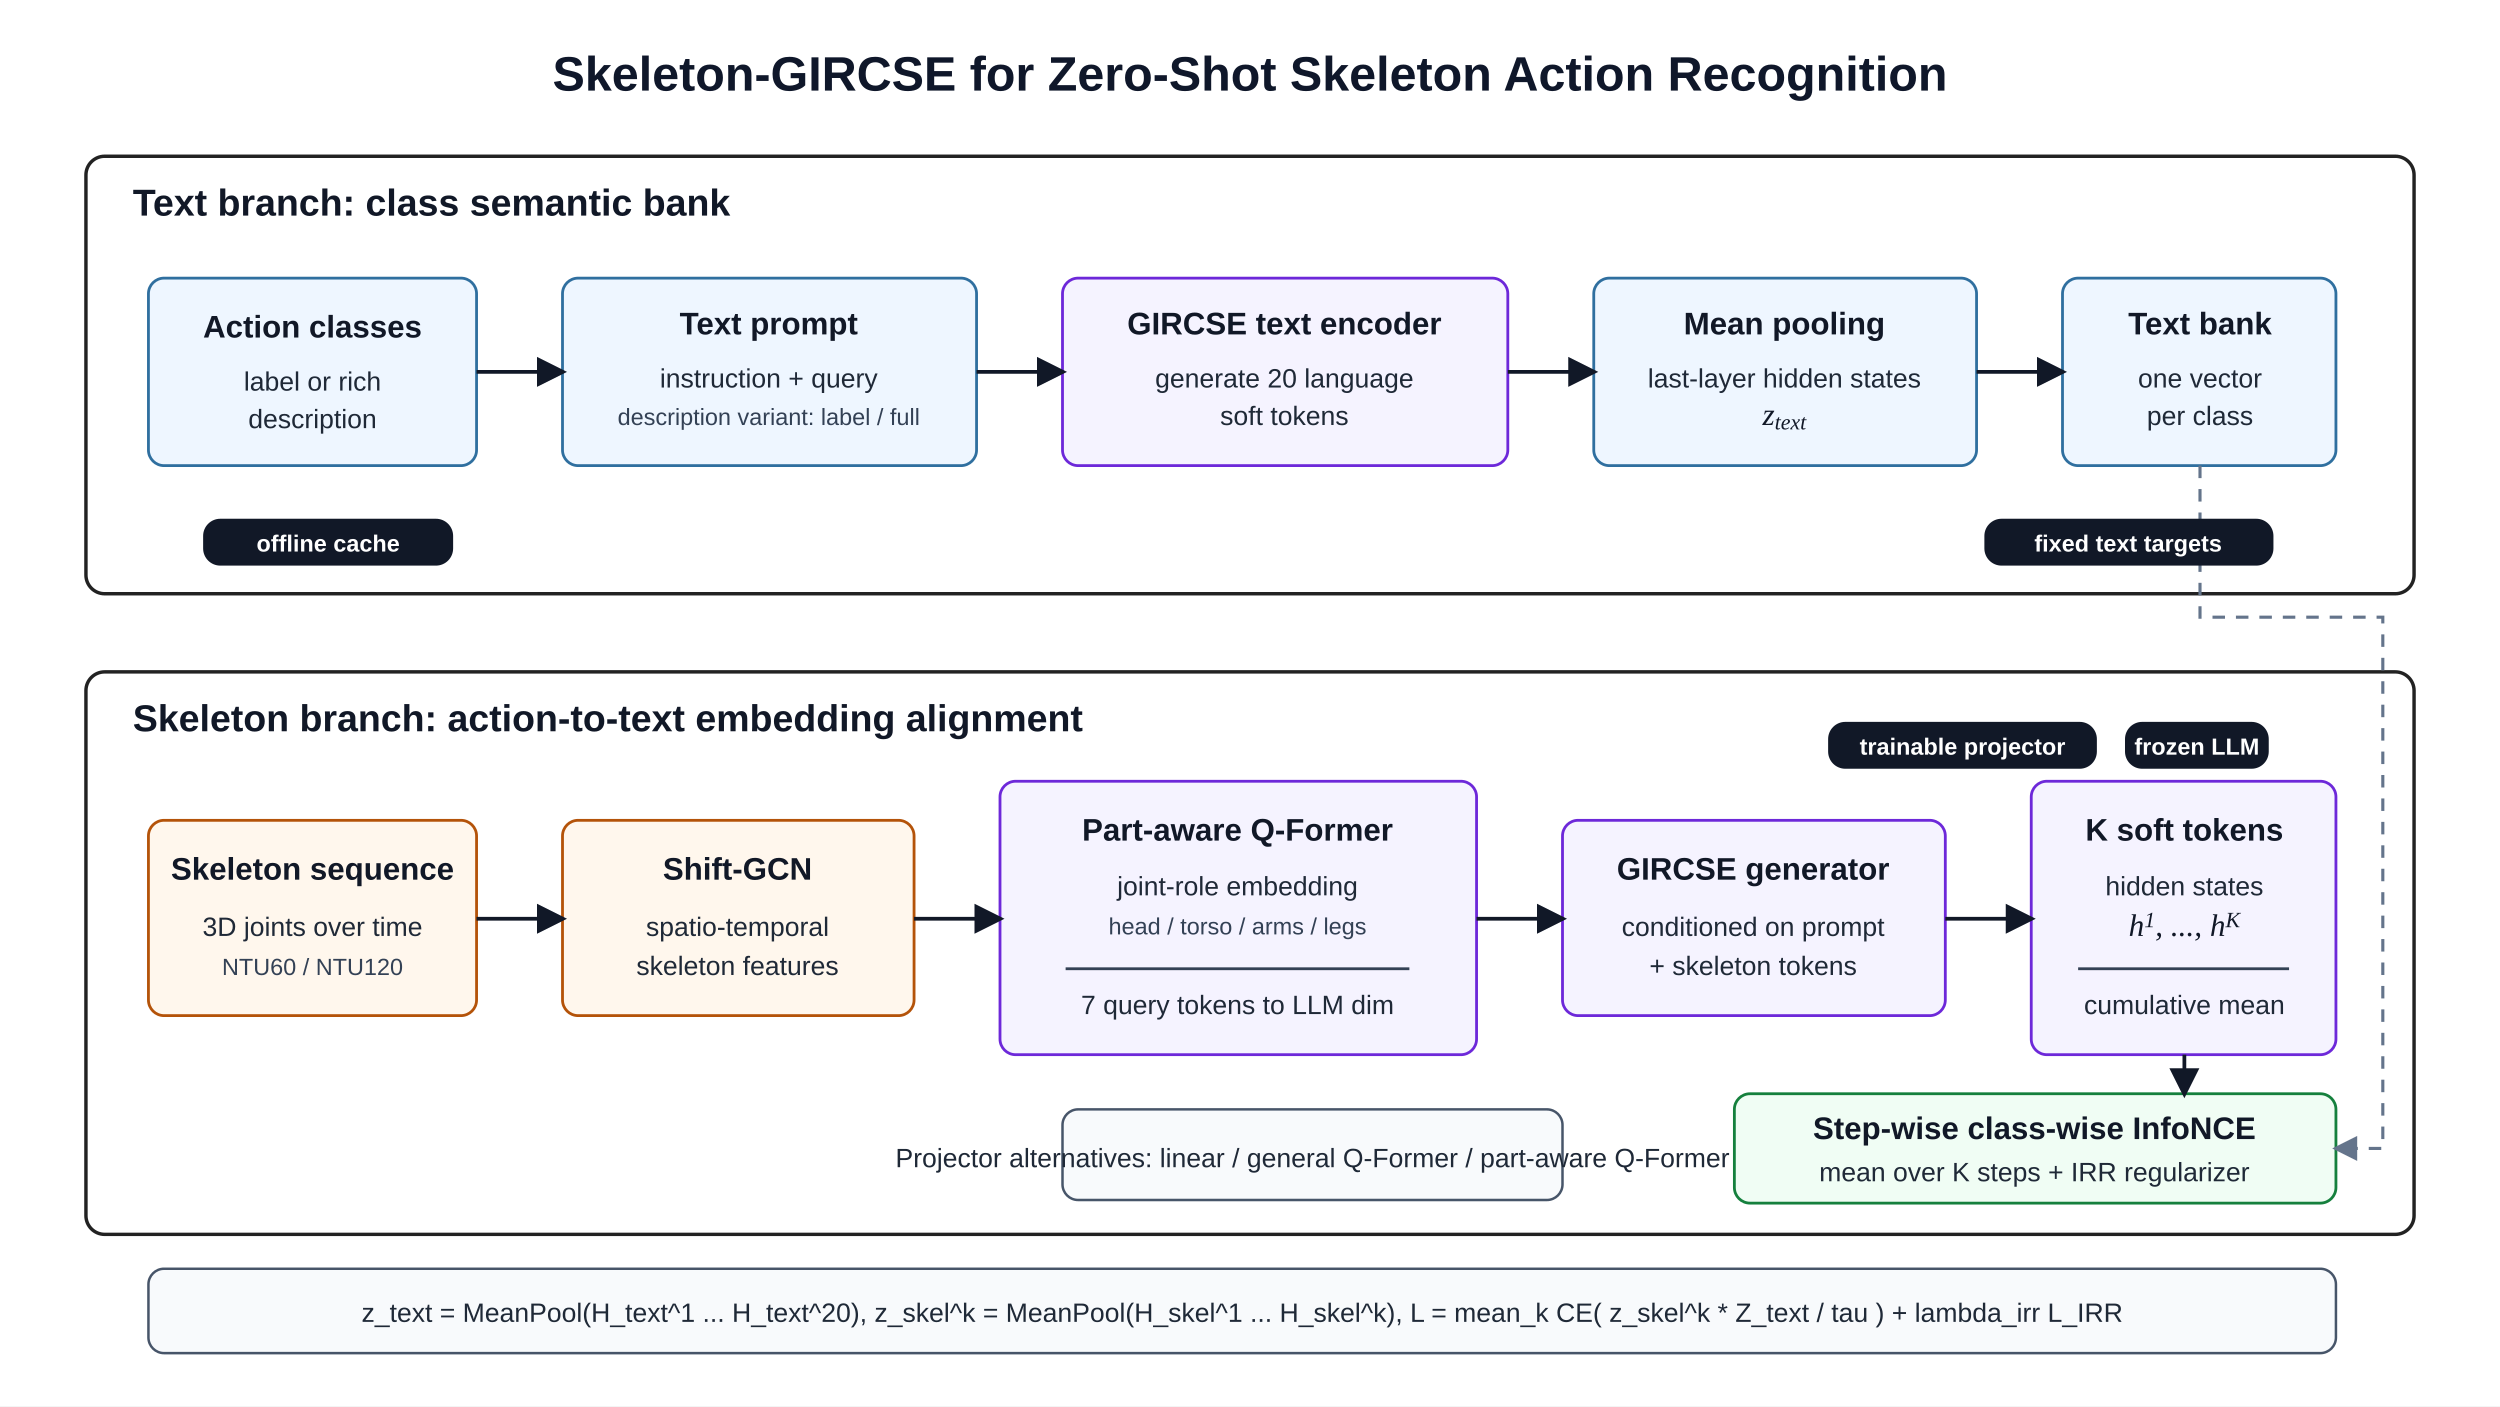
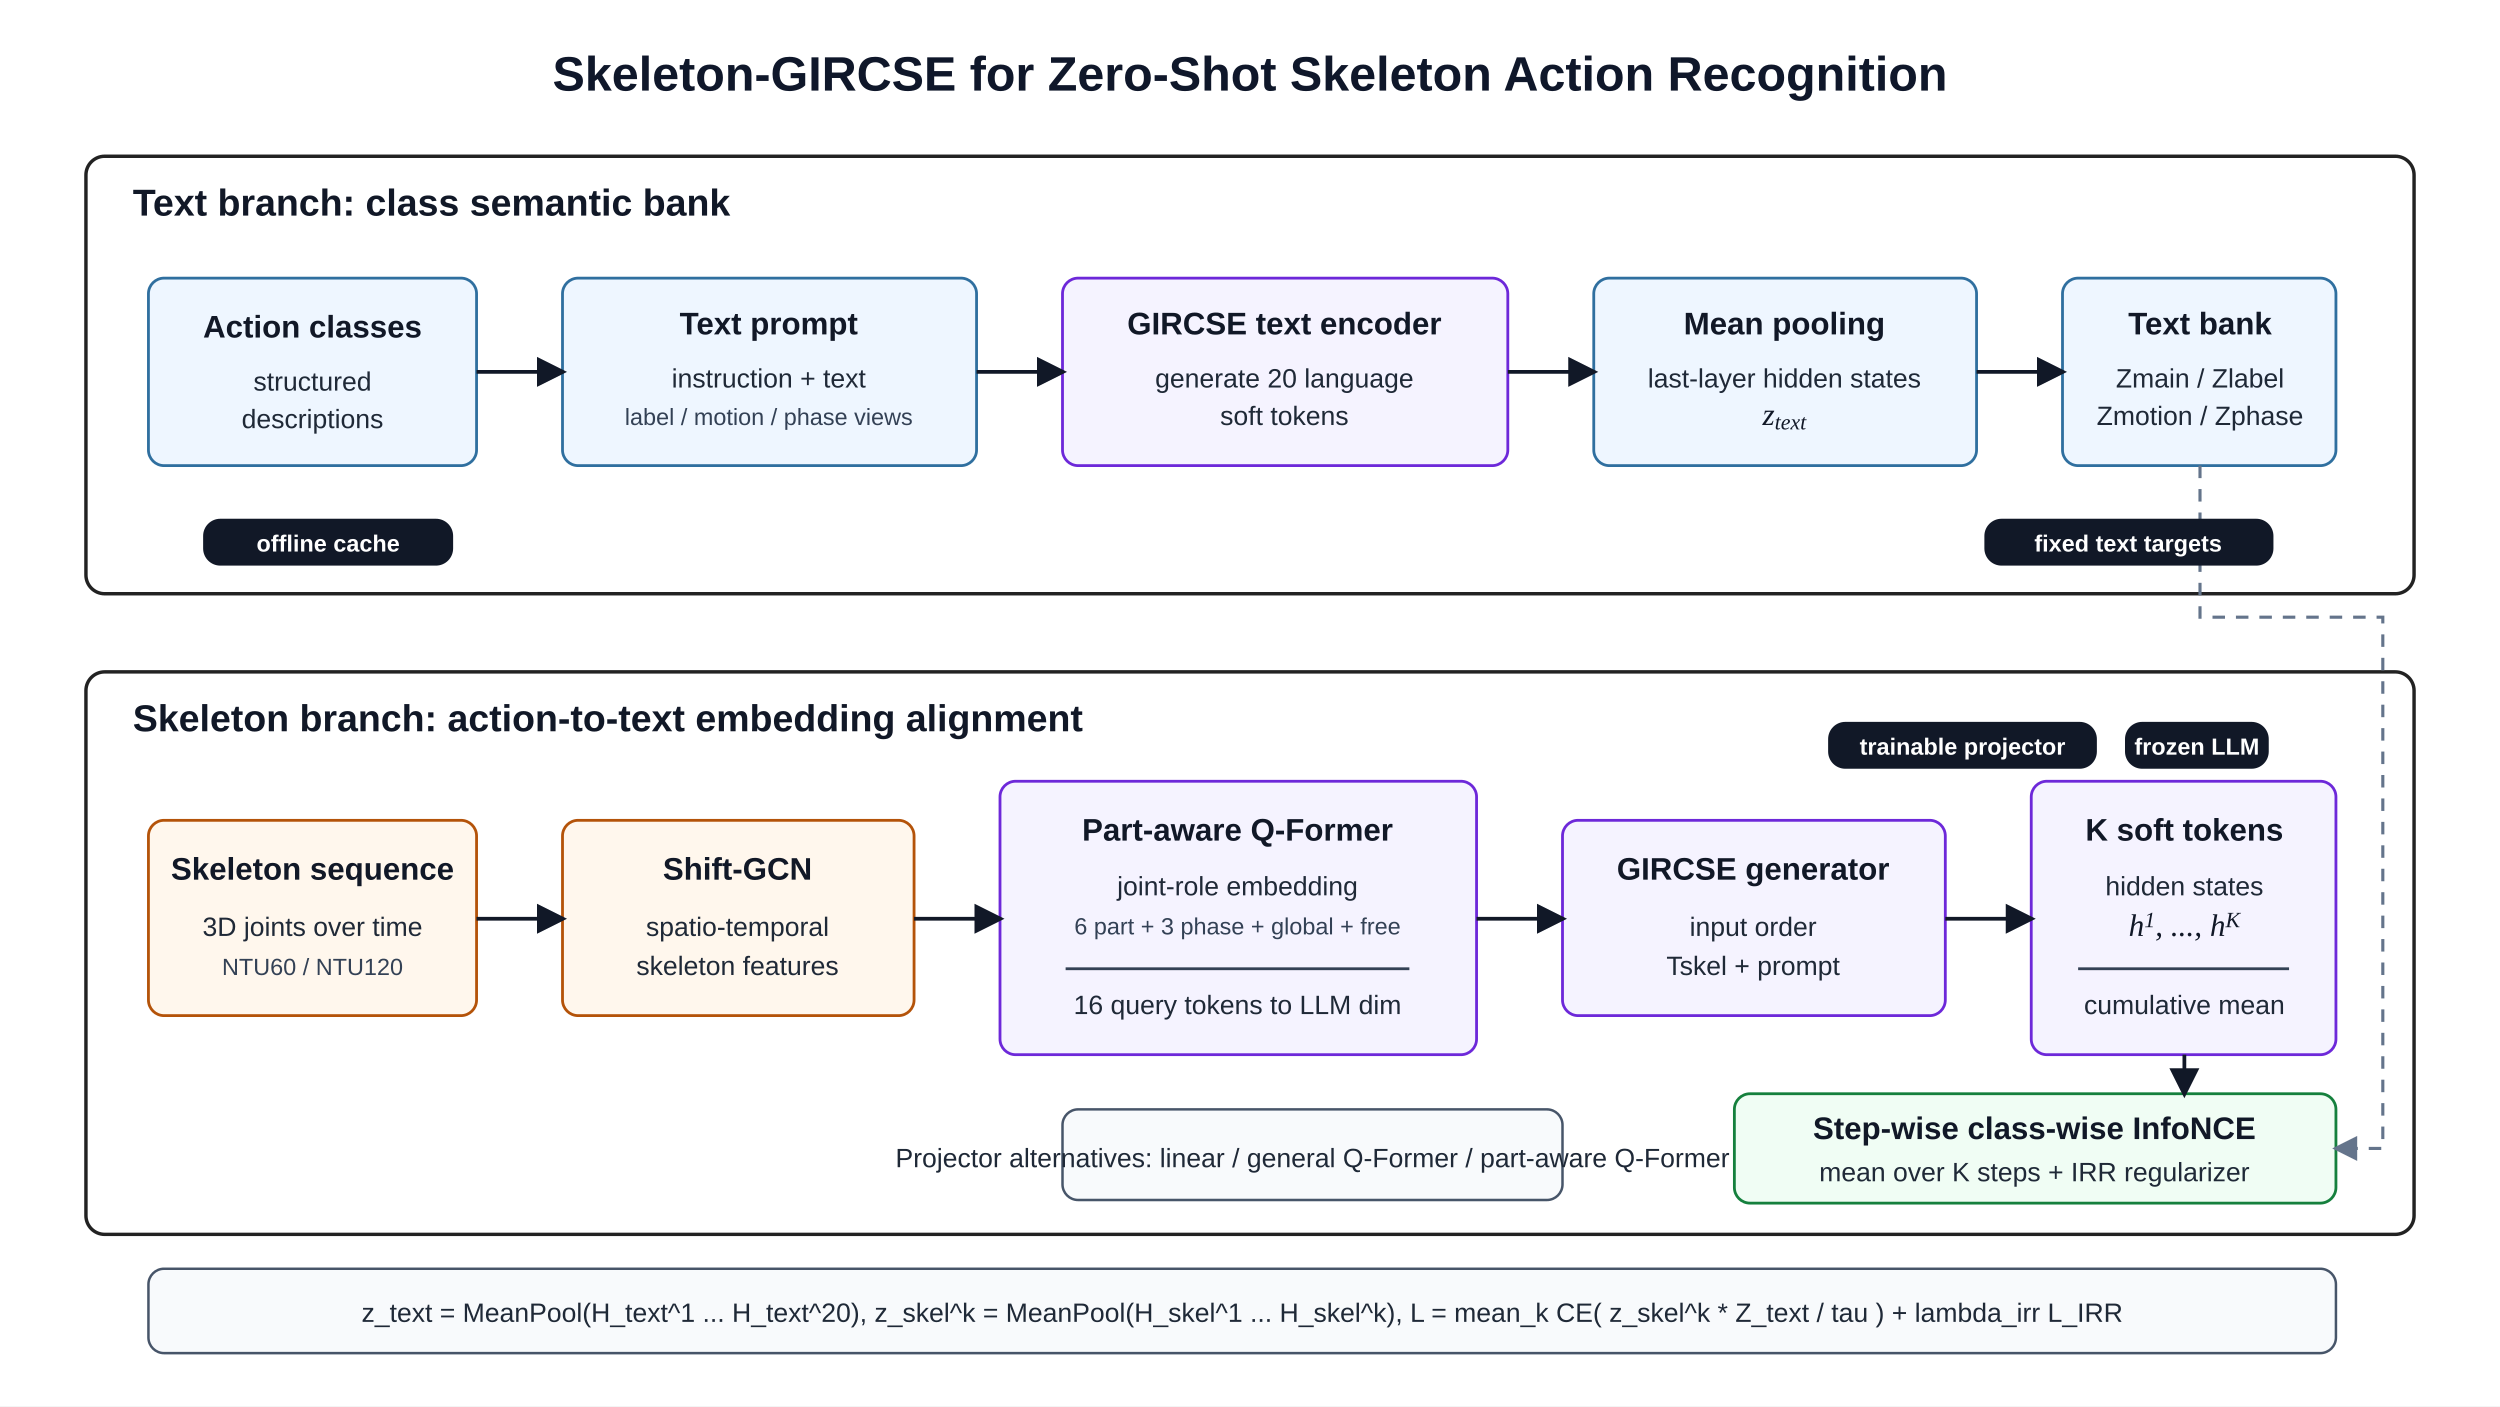
<svg xmlns="http://www.w3.org/2000/svg" width="1600" height="900" viewBox="0 0 1600 900" role="img" aria-labelledby="title desc">
  <defs>
    <style>
      .bg { fill: #ffffff; }
      .panel { fill: #ffffff; stroke: #222222; stroke-width: 2.2; rx: 12; }
      .subpanel { fill: #f8fafc; stroke: #475569; stroke-width: 1.6; rx: 10; }
      .text-panel { fill: #eef6ff; stroke: #2f6f9f; stroke-width: 1.8; rx: 10; }
      .skel-panel { fill: #fff7ed; stroke: #b45309; stroke-width: 1.8; rx: 10; }
      .model-panel { fill: #f5f3ff; stroke: #6d28d9; stroke-width: 1.8; rx: 10; }
      .loss-panel { fill: #f0fdf4; stroke: #15803d; stroke-width: 1.8; rx: 10; }
      .thin { stroke: #334155; stroke-width: 1.8; fill: none; }
      .arrow { stroke: #111827; stroke-width: 2.4; fill: none; marker-end: url(#arrow); }
      .dash-arrow { stroke: #64748b; stroke-width: 2.0; fill: none; stroke-dasharray: 8 7; marker-end: url(#arrowGray); }
      .title { font-family: Arial, Helvetica, sans-serif; font-size: 31px; font-weight: 700; fill: #0f172a; }
      .section { font-family: Arial, Helvetica, sans-serif; font-size: 24px; font-weight: 700; fill: #111827; }
      .label { font-family: Arial, Helvetica, sans-serif; font-size: 20px; font-weight: 700; fill: #111827; }
      .small { font-family: Arial, Helvetica, sans-serif; font-size: 17px; fill: #1f2937; }
      .tiny { font-family: Arial, Helvetica, sans-serif; font-size: 15px; fill: #334155; }
      .math { font-family: "Times New Roman", Times, serif; font-size: 20px; font-style: italic; fill: #111827; }
      .badge { fill: #111827; rx: 11; }
      .badge-text { font-family: Arial, Helvetica, sans-serif; font-size: 15px; font-weight: 700; fill: #ffffff; }
    </style>
    <marker id="arrow" viewBox="0 0 10 10" refX="8.5" refY="5" markerWidth="8" markerHeight="8" orient="auto-start-reverse">
      <path d="M 0 0 L 10 5 L 0 10 z" fill="#111827" />
    </marker>
    <marker id="arrowGray" viewBox="0 0 10 10" refX="8.5" refY="5" markerWidth="8" markerHeight="8" orient="auto-start-reverse">
      <path d="M 0 0 L 10 5 L 0 10 z" fill="#64748b" />
    </marker>
  </defs>
  <rect class="bg" width="1600" height="900" />
  <text x="800" y="58" text-anchor="middle" class="title">Skeleton-GIRCSE for Zero-Shot Skeleton Action Recognition</text>
  <rect x="55" y="100" width="1490" height="280" class="panel" />
  <rect x="55" y="430" width="1490" height="360" class="panel" />
  <text x="85" y="138" class="section">Text branch: class semantic bank</text>
  <text x="85" y="468" class="section">Skeleton branch: action-to-text embedding alignment</text>
  <rect x="95" y="178" width="210" height="120" class="text-panel" />
  <text x="200" y="216" text-anchor="middle" class="label">Action classes</text>
-   <text x="200" y="250" text-anchor="middle" class="small">label or rich</text>
-   <text x="200" y="274" text-anchor="middle" class="small">description</text>
+   <text x="200" y="250" text-anchor="middle" class="small">structured</text>
+   <text x="200" y="274" text-anchor="middle" class="small">descriptions</text>
  <rect x="360" y="178" width="265" height="120" class="text-panel" />
  <text x="492" y="214" text-anchor="middle" class="label">Text prompt</text>
-   <text x="492" y="248" text-anchor="middle" class="small">instruction + query</text>
-   <text x="492" y="272" text-anchor="middle" class="tiny">description variant: label / full</text>
+   <text x="492" y="248" text-anchor="middle" class="small">instruction + text</text>
+   <text x="492" y="272" text-anchor="middle" class="tiny">label / motion / phase views</text>
  <rect x="680" y="178" width="285" height="120" class="model-panel" />
  <text x="822" y="214" text-anchor="middle" class="label">GIRCSE text encoder</text>
  <text x="822" y="248" text-anchor="middle" class="small">generate 20 language</text>
  <text x="822" y="272" text-anchor="middle" class="small">soft tokens</text>
  <rect x="1020" y="178" width="245" height="120" class="text-panel" />
  <text x="1142" y="214" text-anchor="middle" class="label">Mean pooling</text>
  <text x="1142" y="248" text-anchor="middle" class="small">last-layer hidden states</text>
  <text x="1142" y="272" text-anchor="middle" class="math">z<tspan baseline-shift="sub" font-size="14">text</tspan>
  </text>
  <rect x="1320" y="178" width="175" height="120" class="text-panel" />
  <text x="1408" y="214" text-anchor="middle" class="label">Text bank</text>
-   <text x="1408" y="248" text-anchor="middle" class="small">one vector</text>
-   <text x="1408" y="272" text-anchor="middle" class="small">per class</text>
+   <text x="1408" y="248" text-anchor="middle" class="small">Zmain / Zlabel</text>
+   <text x="1408" y="272" text-anchor="middle" class="small">Zmotion / Zphase</text>
  <path d="M305 238 L360 238" class="arrow" />
  <path d="M625 238 L680 238" class="arrow" />
  <path d="M965 238 L1020 238" class="arrow" />
  <path d="M1265 238 L1320 238" class="arrow" />
  <rect x="95" y="525" width="210" height="125" class="skel-panel" />
  <text x="200" y="563" text-anchor="middle" class="label">Skeleton sequence</text>
  <text x="200" y="599" text-anchor="middle" class="small">3D joints over time</text>
  <text x="200" y="624" text-anchor="middle" class="tiny">NTU60 / NTU120</text>
  <rect x="360" y="525" width="225" height="125" class="skel-panel" />
  <text x="472" y="563" text-anchor="middle" class="label">Shift-GCN</text>
  <text x="472" y="599" text-anchor="middle" class="small">spatio-temporal</text>
  <text x="472" y="624" text-anchor="middle" class="small">skeleton features</text>
  <rect x="640" y="500" width="305" height="175" class="model-panel" />
  <text x="792" y="538" text-anchor="middle" class="label">Part-aware Q-Former</text>
  <text x="792" y="573" text-anchor="middle" class="small">joint-role embedding</text>
-   <text x="792" y="598" text-anchor="middle" class="tiny">head / torso / arms / legs</text>
+   <text x="792" y="598" text-anchor="middle" class="tiny">6 part + 3 phase + global + free</text>
  <line x1="682" y1="620" x2="902" y2="620" class="thin" />
-   <text x="792" y="649" text-anchor="middle" class="small">7 query tokens to LLM dim</text>
+   <text x="792" y="649" text-anchor="middle" class="small">16 query tokens to LLM dim</text>
  <rect x="1000" y="525" width="245" height="125" class="model-panel" />
  <text x="1122" y="563" text-anchor="middle" class="label">GIRCSE generator</text>
-   <text x="1122" y="599" text-anchor="middle" class="small">conditioned on prompt</text>
-   <text x="1122" y="624" text-anchor="middle" class="small">+ skeleton tokens</text>
+   <text x="1122" y="599" text-anchor="middle" class="small">input order</text>
+   <text x="1122" y="624" text-anchor="middle" class="small">Tskel + prompt</text>
  <rect x="1300" y="500" width="195" height="175" class="model-panel" />
  <text x="1398" y="538" text-anchor="middle" class="label">K soft tokens</text>
  <text x="1398" y="573" text-anchor="middle" class="small">hidden states</text>
  <text x="1398" y="599" text-anchor="middle" class="math">h<tspan baseline-shift="super" font-size="14">1</tspan>, ..., h<tspan baseline-shift="super" font-size="14">K</tspan>
  </text>
  <line x1="1330" y1="620" x2="1465" y2="620" class="thin" />
  <text x="1398" y="649" text-anchor="middle" class="small">cumulative mean</text>
  <rect x="680" y="710" width="320" height="58" class="subpanel" />
  <text x="840" y="747" text-anchor="middle" class="small">Projector alternatives: linear / general Q-Former / part-aware Q-Former</text>
  <path d="M305 588 L360 588" class="arrow" />
  <path d="M585 588 L640 588" class="arrow" />
  <path d="M945 588 L1000 588" class="arrow" />
  <path d="M1245 588 L1300 588" class="arrow" />
  <rect x="1110" y="700" width="385" height="70" class="loss-panel" />
  <text x="1302" y="729" text-anchor="middle" class="label">Step-wise class-wise InfoNCE</text>
  <text x="1302" y="756" text-anchor="middle" class="small">mean over K steps + IRR regularizer</text>
  <path d="M1408 298 L1408 395 L1525 395 L1525 735 L1495 735" class="dash-arrow" />
  <path d="M1398 675 L1398 700" class="arrow" />
  <rect x="95" y="812" width="1400" height="54" class="subpanel" />
  <text x="795" y="846" text-anchor="middle" class="small">
    z_text = MeanPool(H_text^1 ... H_text^20),  z_skel^k = MeanPool(H_skel^1 ... H_skel^k),  L = mean_k CE( z_skel^k * Z_text / tau ) + lambda_irr L_IRR
  </text>
  <rect x="130" y="332" width="160" height="30" class="badge" />
  <text x="210" y="353" text-anchor="middle" class="badge-text">offline cache</text>
  <rect x="1270" y="332" width="185" height="30" class="badge" />
  <text x="1362" y="353" text-anchor="middle" class="badge-text">fixed text targets</text>
  <rect x="1170" y="462" width="172" height="30" class="badge" />
  <text x="1256" y="483" text-anchor="middle" class="badge-text">trainable projector</text>
  <rect x="1360" y="462" width="92" height="30" class="badge" />
  <text x="1406" y="483" text-anchor="middle" class="badge-text">frozen LLM</text>
</svg>
